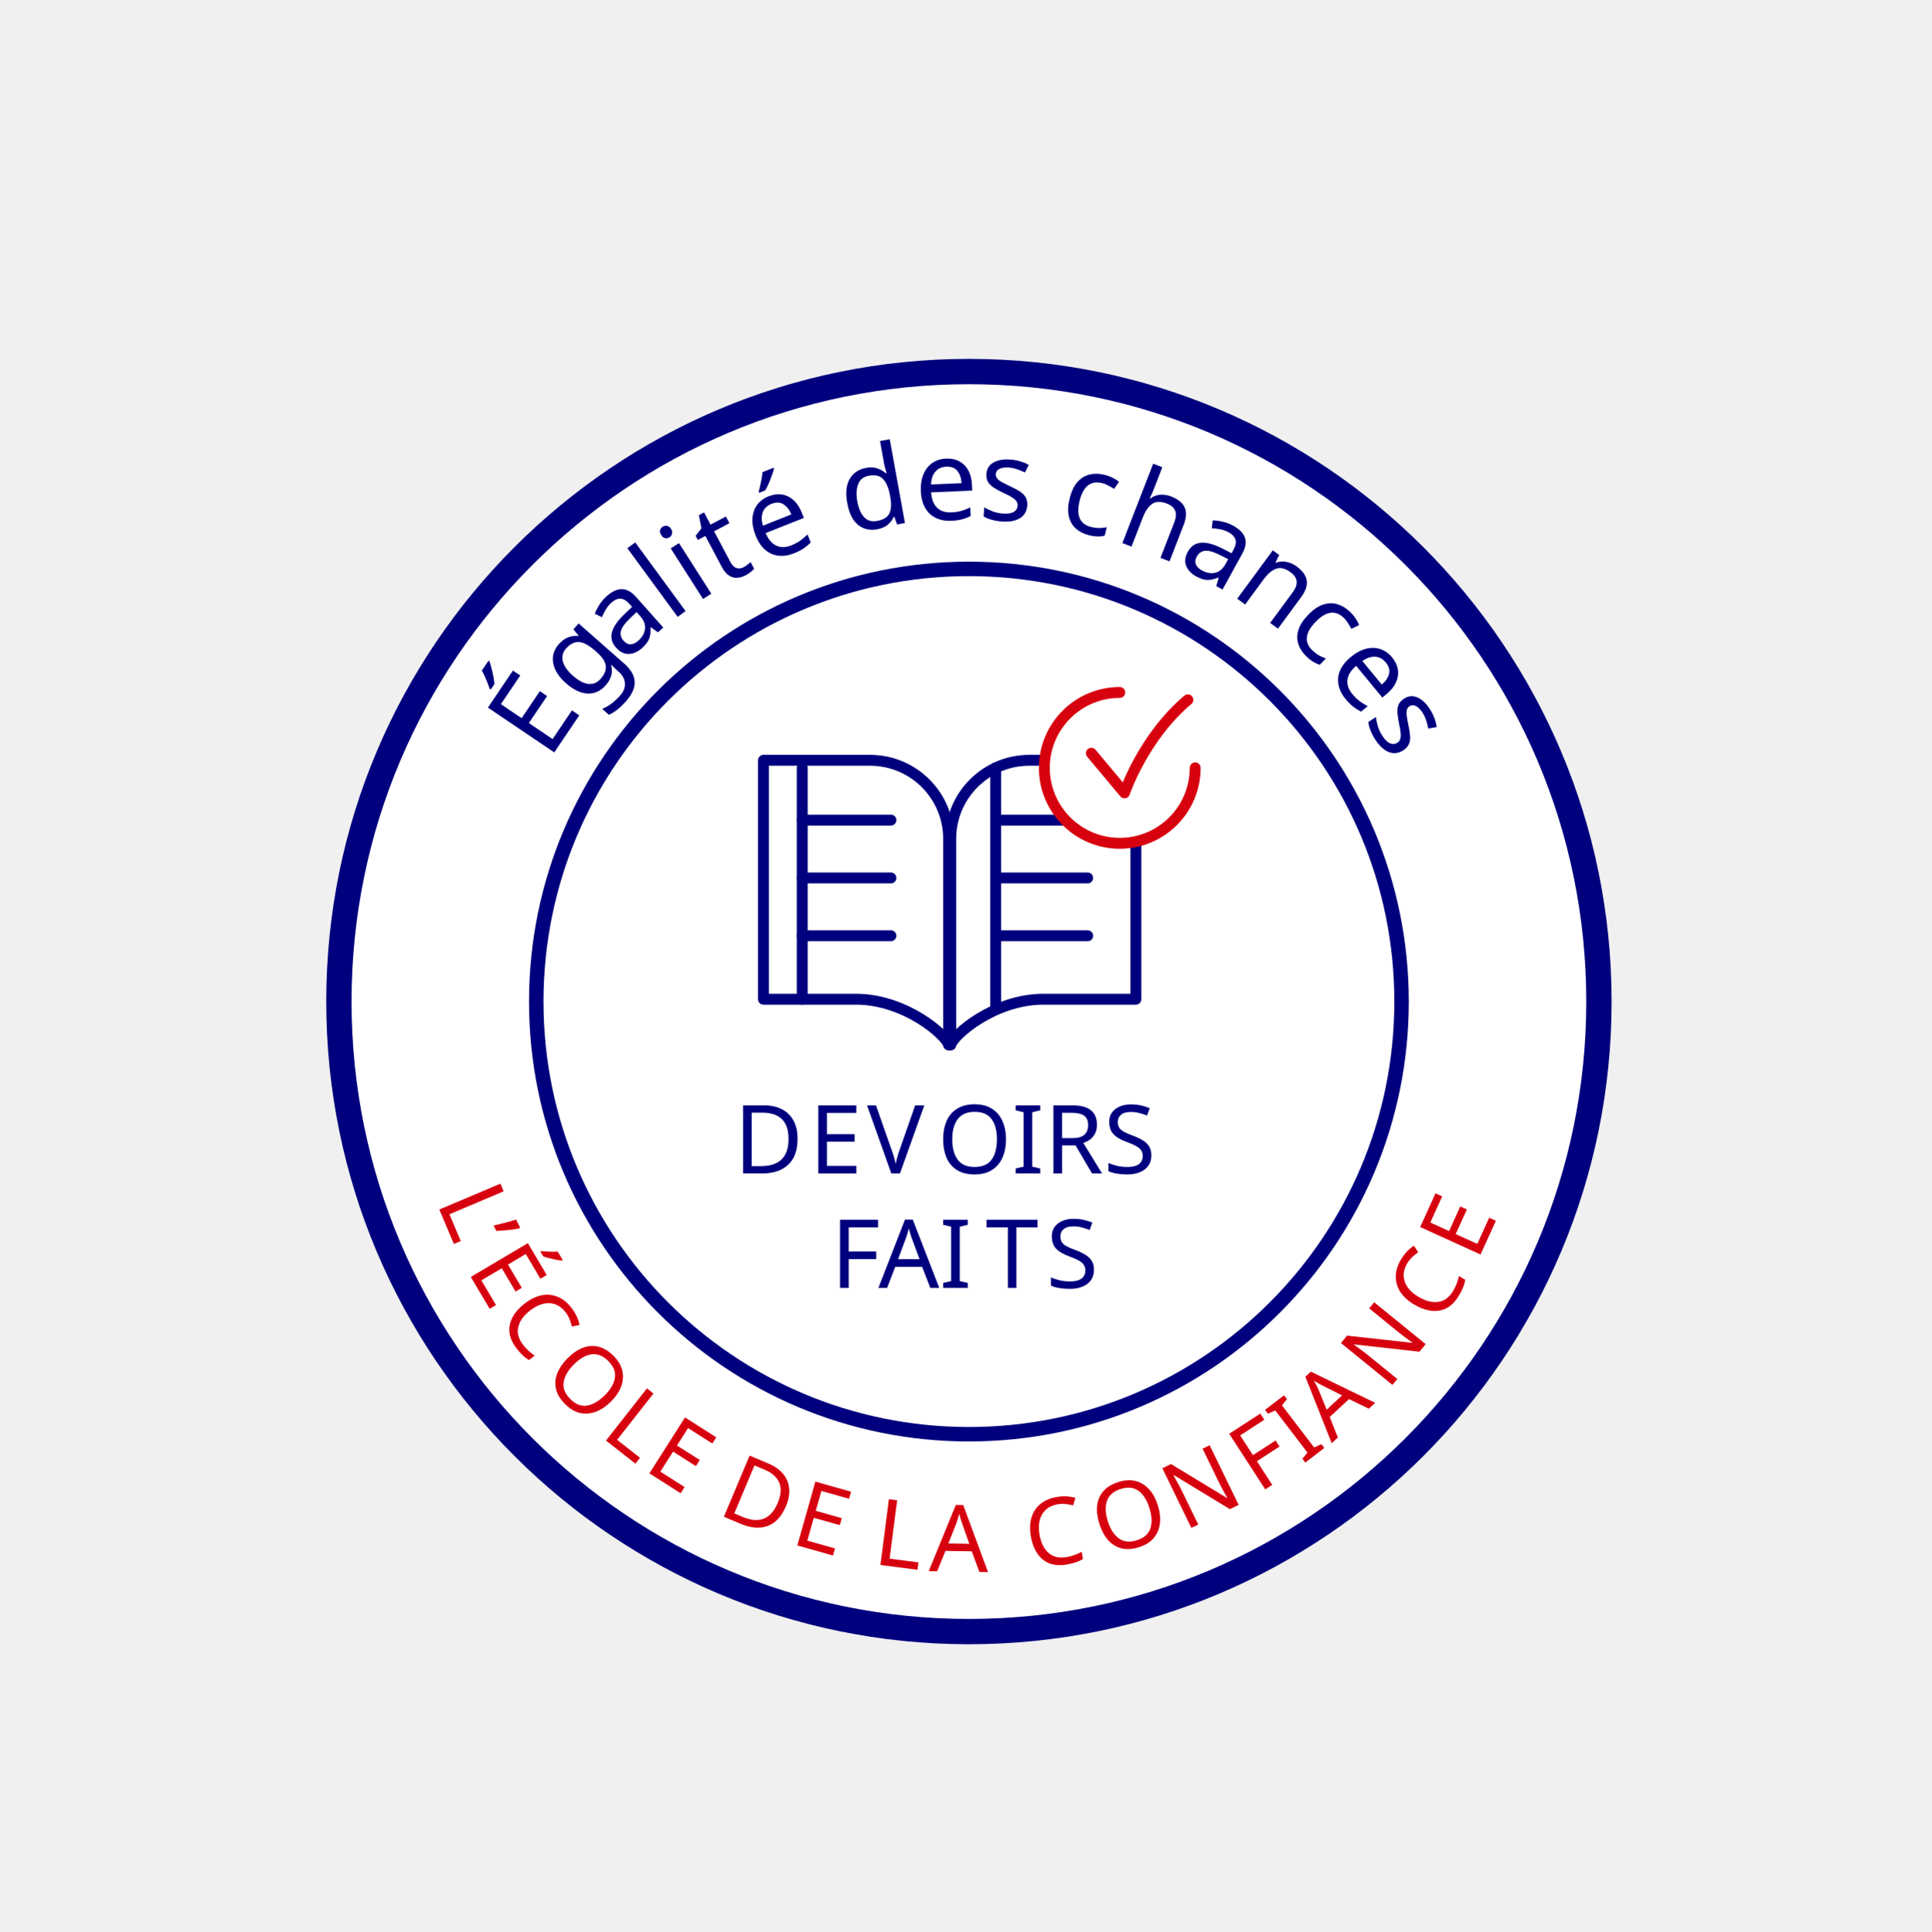
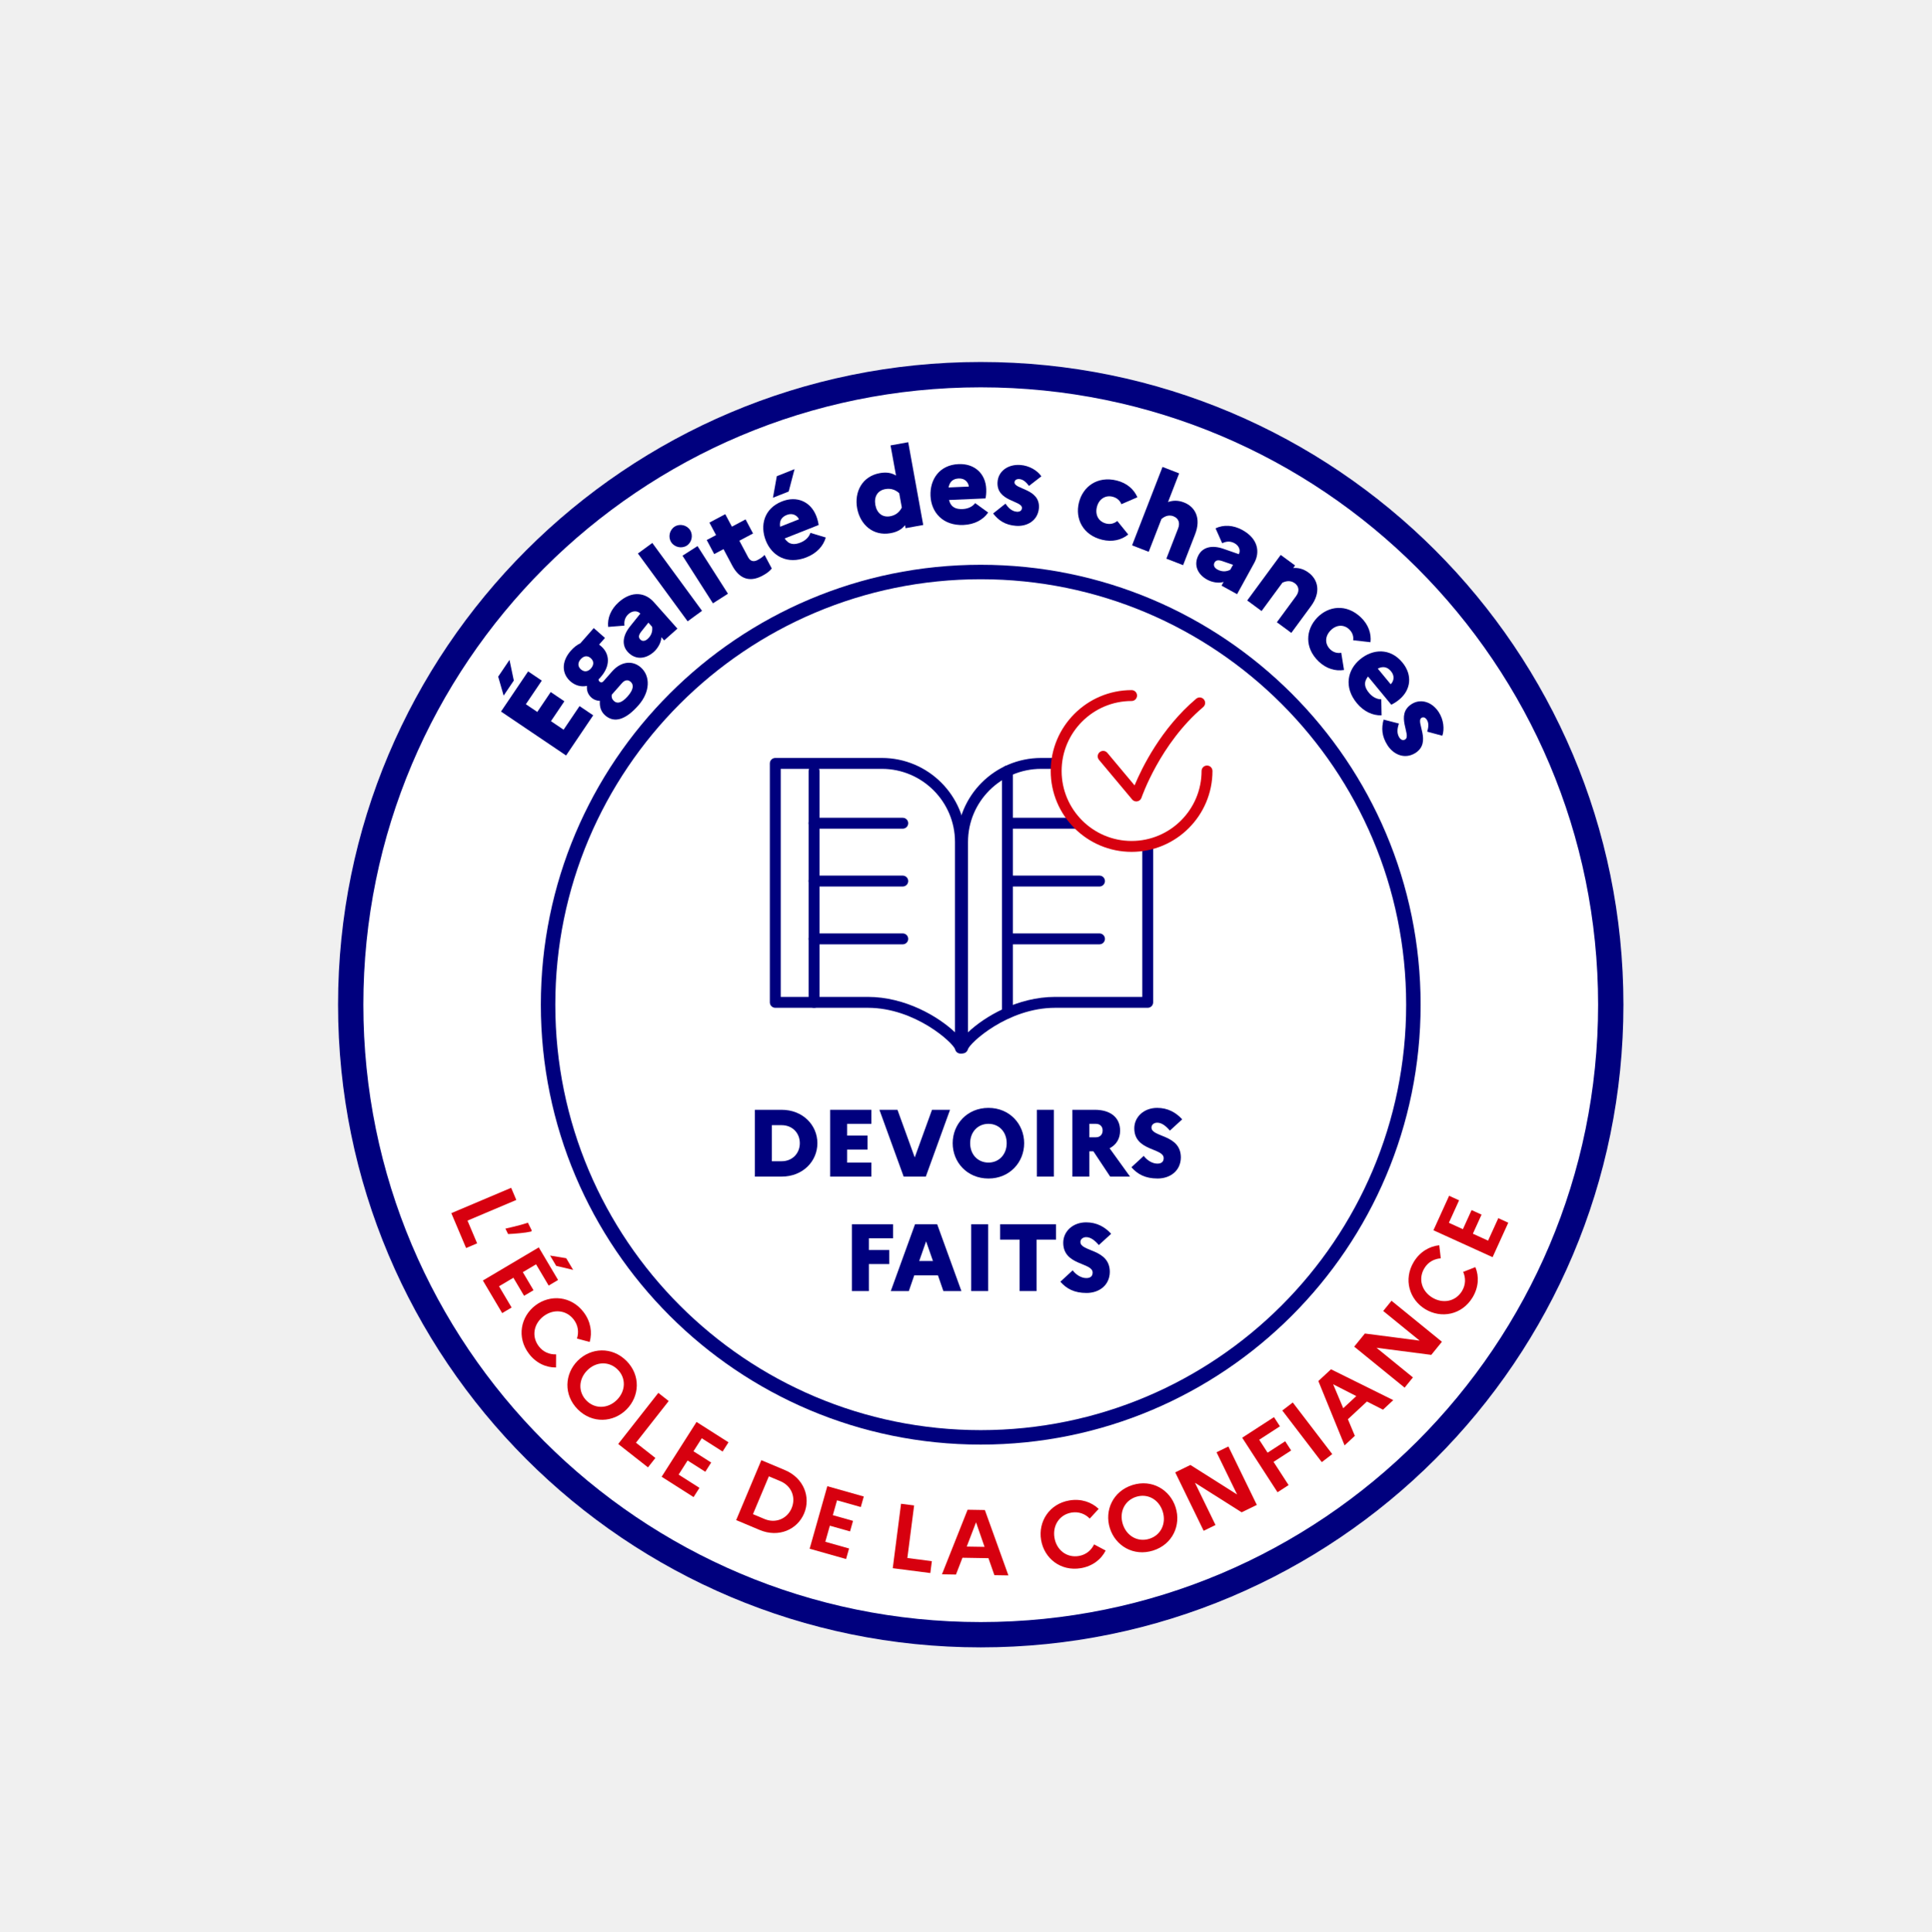
- <svg xmlns="http://www.w3.org/2000/svg" xmlns:xlink="http://www.w3.org/1999/xlink" version="1.1" id="Calque_1" x="0px" y="0px" width="283.465px" height="283.465px" viewBox="0 0 283.465 283.465" enable-background="new 0 0 283.465 283.465" xml:space="preserve">
-   <g>
-     <defs>
-       <rect id="SVGID_1_" width="283.465" height="283.465" />
-     </defs>
-     <clipPath id="SVGID_2_">
-       <use xlink:href="#SVGID_1_" overflow="visible" />
-     </clipPath>
-     <path clip-path="url(#SVGID_2_)" fill="#FFFFFF" d="M236.554,147.009c0,52.102-42.235,94.337-94.337,94.337   c-52.1,0-94.337-42.235-94.337-94.337s42.237-94.337,94.337-94.337C194.318,52.672,236.554,94.907,236.554,147.009" />
-     <path clip-path="url(#SVGID_2_)" fill="#00007E" d="M47.882,147.013c0-52.107,42.232-94.338,94.335-94.34   c52.101,0.002,94.335,42.233,94.337,94.34c-0.002,52.104-42.236,94.333-94.337,94.333   C90.114,241.346,47.882,199.116,47.882,147.013 M78.137,82.931c-16.398,16.406-26.54,39.046-26.54,64.082   c0,25.028,10.142,47.672,26.54,64.077c16.405,16.403,39.047,26.54,64.08,26.54c25.03,0,47.677-10.137,64.079-26.54   c16.4-16.405,26.54-39.049,26.54-64.077c0-25.036-10.14-47.676-26.54-64.082c-16.402-16.4-39.049-26.538-64.079-26.538   C117.184,56.393,94.542,66.531,78.137,82.931" />
-     <path clip-path="url(#SVGID_2_)" fill="#00007E" d="M77.648,147.014c0-35.662,28.911-64.573,64.568-64.573   c35.66,0,64.567,28.911,64.567,64.573c0,35.657-28.907,64.564-64.567,64.566C106.56,211.578,77.648,182.671,77.648,147.014    M98.06,102.854c-11.301,11.303-18.288,26.91-18.288,44.16c0,17.245,6.987,32.849,18.288,44.153   c11.305,11.305,26.91,18.288,44.157,18.29c34.485-0.002,62.445-27.956,62.445-62.443c0-17.25-6.987-32.857-18.288-44.16   c-11.308-11.302-26.91-18.29-44.157-18.291C124.97,84.563,109.365,91.551,98.06,102.854" />
-   </g>
-   <text transform="matrix(0.3899 0.9209 -0.9209 0.3899 63.9629 176.3154)" fill="#D7000F" font-family="'Marianne-Bold'" font-size="13.634">L</text>
-   <text transform="matrix(0.444 0.896 -0.896 0.444 66.6533 182.5762)" fill="#D7000F" font-family="'Marianne-Bold'" font-size="13.634">’</text>
-   <text transform="matrix(0.5099 0.8602 -0.8602 0.5099 68.4248 186.292)" fill="#D7000F" font-family="'Marianne-Bold'" font-size="13.634">É</text>
-   <text transform="matrix(0.604 0.797 -0.797 0.604 72.6958 193.5635)" fill="#D7000F" font-family="'Marianne-Bold'" font-size="13.634">C</text>
-   <text transform="matrix(0.7068 0.7074 -0.7074 0.7068 79.2739 202.2236)" fill="#D7000F" font-family="'Marianne-Bold'" font-size="13.634">O</text>
-   <text transform="matrix(0.7865 0.6176 -0.6176 0.7865 87.8989 210.626)" fill="#D7000F" font-family="'Marianne-Bold'" font-size="13.634">L</text>
-   <text transform="matrix(0.8435 0.5372 -0.5372 0.8435 94.1948 215.5488)" fill="#D7000F" font-family="'Marianne-Bold'" font-size="13.634">E</text>
-   <text transform="matrix(0.8814 0.4724 -0.4724 0.8814 101.334 219.9814)" fill="#D7000F" font-family="'Marianne-Bold'" font-size="13.634"> </text>
-   <text transform="matrix(0.9219 0.3874 -0.3874 0.9219 105.0259 222.1172)" fill="#D7000F" font-family="'Marianne-Bold'" font-size="13.634">D</text>
-   <text transform="matrix(0.9623 0.2721 -0.2721 0.9623 115.7529 226.4814)" fill="#D7000F" font-family="'Marianne-Bold'" font-size="13.634">E</text>
-   <text transform="matrix(0.9801 0.1986 -0.1986 0.9801 123.8721 228.6738)" fill="#D7000F" font-family="'Marianne-Bold'" font-size="13.634"> </text>
-   <text transform="matrix(0.9918 0.1277 -0.1277 0.9918 127.9111 229.5439)" fill="#D7000F" font-family="'Marianne-Bold'" font-size="13.634">L</text>
-   <text transform="matrix(0.9999 0.0162 -0.0162 0.9999 136.3208 230.6172)" fill="#D7000F" font-family="'Marianne-Bold'" font-size="13.634">A</text>
-   <text transform="matrix(0.997 -0.0774 0.0774 0.997 147.0732 230.5938)" fill="#D7000F" font-family="'Marianne-Bold'" font-size="13.634"> </text>
-   <text transform="matrix(0.9862 -0.1654 0.1654 0.9862 151.2891 230.3848)" fill="#D7000F" font-family="'Marianne-Bold'" font-size="13.634">C</text>
-   <text transform="matrix(0.954 -0.3 0.3 0.954 162.041 228.5684)" fill="#D7000F" font-family="'Marianne-Bold'" font-size="13.634">O</text>
-   <text transform="matrix(0.8992 -0.4375 0.4375 0.8992 173.6768 224.8457)" fill="#D7000F" font-family="'Marianne-Bold'" font-size="13.634">N</text>
-   <text transform="matrix(0.8392 -0.5438 0.5438 0.8392 184.6035 219.3389)" fill="#D7000F" font-family="'Marianne-Bold'" font-size="13.634">F</text>
-   <text transform="matrix(0.7943 -0.6075 0.6075 0.7943 191.1611 215.0059)" fill="#D7000F" font-family="'Marianne-Bold'" font-size="13.634">I</text>
-   <text transform="matrix(0.7324 -0.6808 0.6808 0.7324 195.4717 211.8359)" fill="#D7000F" font-family="'Marianne-Bold'" font-size="13.634">A</text>
-   <text transform="matrix(0.631 -0.7758 0.7758 0.631 203.5479 204.3105)" fill="#D7000F" font-family="'Marianne-Bold'" font-size="13.634">N</text>
-   <text transform="matrix(0.5177 -0.8556 0.8556 0.5177 211.249 194.6748)" fill="#D7000F" font-family="'Marianne-Bold'" font-size="13.634">C</text>
-   <text transform="matrix(0.4141 -0.9103 0.9103 0.4141 216.7666 185.3477)" fill="#D7000F" font-family="'Marianne-Bold'" font-size="13.634">E</text>
-   <text transform="matrix(0.5595 -0.8288 0.8288 0.5595 80.46 111.7559)" fill="#00007E" font-family="'Marianne-ExtraBold'" font-size="16.46">É</text>
-   <text transform="matrix(0.6609 -0.7505 0.7505 0.6609 85.7783 103.874)" fill="#00007E" font-family="'Marianne-ExtraBold'" font-size="16.46">g</text>
-   <text transform="matrix(0.747 -0.6648 0.6648 0.747 91.4629 97.3608)" fill="#00007E" font-family="'Marianne-ExtraBold'" font-size="16.46">a</text>
-   <text transform="matrix(0.8066 -0.5911 0.5911 0.8066 98.332 91.376)" fill="#00007E" font-family="'Marianne-ExtraBold'" font-size="16.46">l</text>
-   <text transform="matrix(0.8427 -0.5385 0.5385 0.8427 102.0068 88.6753)" fill="#00007E" font-family="'Marianne-ExtraBold'" font-size="16.46">i</text>
-   <text transform="matrix(0.8832 -0.469 0.469 0.8832 105.8037 86.1807)" fill="#00007E" font-family="'Marianne-ExtraBold'" font-size="16.46">t</text>
-   <text transform="matrix(0.9296 -0.3686 0.3686 0.9296 111.6641 82.9648)" fill="#00007E" font-family="'Marianne-ExtraBold'" font-size="16.46">é</text>
-   <text transform="matrix(0.9602 -0.2792 0.2792 0.9602 120.2734 79.6655)" fill="#00007E" font-family="'Marianne-ExtraBold'" font-size="16.46"> </text>
-   <text transform="matrix(0.9839 -0.1785 0.1785 0.9839 124.25 78.3271)" fill="#00007E" font-family="'Marianne-ExtraBold'" font-size="16.46">d</text>
-   <text transform="matrix(0.9991 -0.0435 0.0435 0.9991 134.4502 76.4951)" fill="#00007E" font-family="'Marianne-ExtraBold'" font-size="16.46">e</text>
-   <text transform="matrix(0.9976 0.0688 -0.0688 0.9976 143.4912 76.125)" fill="#00007E" font-family="'Marianne-ExtraBold'" font-size="16.46">s</text>
-   <text transform="matrix(0.9887 0.1499 -0.1499 0.9887 150.9268 76.6953)" fill="#00007E" font-family="'Marianne-ExtraBold'" font-size="16.46"> </text>
-   <text transform="matrix(0.9711 0.2386 -0.2386 0.9711 155.0781 77.21)" fill="#00007E" font-family="'Marianne-ExtraBold'" font-size="16.46">c</text>
-   <text transform="matrix(0.9322 0.3618 -0.3618 0.9322 163.4346 79.2012)" fill="#00007E" font-family="'Marianne-ExtraBold'" font-size="16.46">h</text>
-   <text transform="matrix(0.8763 0.4817 -0.4817 0.8763 172.5303 82.7344)" fill="#00007E" font-family="'Marianne-ExtraBold'" font-size="16.46">a</text>
-   <text transform="matrix(0.8057 0.5923 -0.5923 0.8057 180.4707 87.0449)" fill="#00007E" font-family="'Marianne-ExtraBold'" font-size="16.46">n</text>
-   <text transform="matrix(0.7238 0.69 -0.69 0.7238 188.3047 92.8223)" fill="#00007E" font-family="'Marianne-ExtraBold'" font-size="16.46">c</text>
-   <text transform="matrix(0.6365 0.7713 -0.7713 0.6365 194.3438 98.502)" fill="#00007E" font-family="'Marianne-ExtraBold'" font-size="16.46">e</text>
-   <text transform="matrix(0.5454 0.8382 -0.8382 0.5454 200.0566 105.4609)" fill="#00007E" font-family="'Marianne-ExtraBold'" font-size="16.46">s</text>
-   <text transform="matrix(1 0 0 1 107.7061 172.2441)">
-     <tspan x="0" y="0" fill="#00007E" font-family="'Marianne-ExtraBold'" font-size="14">D</tspan>
-     <tspan x="11.046" y="0" fill="#00007E" font-family="'Marianne-ExtraBold'" font-size="14">E</tspan>
-     <tspan x="19.558" y="0" fill="#00007E" font-family="'Marianne-ExtraBold'" font-size="14">V</tspan>
-     <tspan x="29.875" y="0" fill="#00007E" font-family="'Marianne-ExtraBold'" font-size="14">OIRS </tspan>
-   </text>
-   <text transform="matrix(1 0 0 1 121.9443 189.0439)">
-     <tspan x="0" y="0" fill="#00007E" font-family="'Marianne-ExtraBold'" font-size="14">F</tspan>
-     <tspan x="6.986" y="0" fill="#00007E" font-family="'Marianne-ExtraBold'" font-size="14">AI</tspan>
-     <tspan x="22.722" y="0" fill="#00007E" font-family="'Marianne-ExtraBold'" font-size="14">T</tspan>
-     <tspan x="31.598" y="0" fill="#00007E" font-family="'Marianne-ExtraBold'" font-size="14">S</tspan>
-   </text>
-   <g>
-     <defs>
-       <rect id="SVGID_3_" width="283.465" height="283.465" />
-     </defs>
-     <clipPath id="SVGID_4_">
-       <use xlink:href="#SVGID_3_" overflow="visible" />
-     </clipPath>
-     <path clip-path="url(#SVGID_4_)" fill="none" stroke="#00007E" stroke-width="1.6" stroke-linecap="round" stroke-linejoin="round" stroke-miterlimit="10" d="   M139.238,153.386L139.238,153.386c-0.316-1.415-6.347-6.719-13.588-6.719h-13.589v-35.071h15.645   c6.369,0,11.532,5.163,11.532,11.532V153.386z" />
-     <path clip-path="url(#SVGID_4_)" fill="none" stroke="#00007E" stroke-width="1.6" stroke-linecap="round" stroke-linejoin="round" stroke-miterlimit="10" d="   M139.55,153.386L139.55,153.386c0.316-1.415,6.346-6.719,13.588-6.719h13.588v-35.071h-15.644c-6.37,0-11.533,5.163-11.533,11.532   V153.386z" />
-     <line clip-path="url(#SVGID_4_)" fill="none" stroke="#00007E" stroke-width="1.6" stroke-linecap="round" stroke-linejoin="round" stroke-miterlimit="10" x1="117.752" y1="112.707" x2="117.752" y2="146.667" />
-     <line clip-path="url(#SVGID_4_)" fill="none" stroke="#00007E" stroke-width="1.6" stroke-linecap="round" stroke-linejoin="round" stroke-miterlimit="10" x1="146.141" y1="112.707" x2="146.141" y2="147.732" />
-     <line clip-path="url(#SVGID_4_)" fill="none" stroke="#00007E" stroke-width="1.6" stroke-linecap="round" stroke-linejoin="round" stroke-miterlimit="10" x1="117.752" y1="120.376" x2="130.771" y2="120.376" />
-     <line clip-path="url(#SVGID_4_)" fill="none" stroke="#00007E" stroke-width="1.6" stroke-linecap="round" stroke-linejoin="round" stroke-miterlimit="10" x1="117.752" y1="128.864" x2="130.771" y2="128.864" />
-     <line clip-path="url(#SVGID_4_)" fill="none" stroke="#00007E" stroke-width="1.6" stroke-linecap="round" stroke-linejoin="round" stroke-miterlimit="10" x1="117.752" y1="137.351" x2="130.771" y2="137.351" />
-     <line clip-path="url(#SVGID_4_)" fill="none" stroke="#00007E" stroke-width="1.6" stroke-linecap="round" stroke-linejoin="round" stroke-miterlimit="10" x1="146.629" y1="120.376" x2="159.647" y2="120.376" />
-     <line clip-path="url(#SVGID_4_)" fill="none" stroke="#00007E" stroke-width="1.6" stroke-linecap="round" stroke-linejoin="round" stroke-miterlimit="10" x1="146.629" y1="128.864" x2="159.647" y2="128.864" />
-     <line clip-path="url(#SVGID_4_)" fill="none" stroke="#00007E" stroke-width="1.6" stroke-linecap="round" stroke-linejoin="round" stroke-miterlimit="10" x1="146.629" y1="137.351" x2="159.647" y2="137.351" />
-     <path clip-path="url(#SVGID_4_)" fill="#FFFFFF" d="M175.432,112.707c0,6.114-4.957,11.071-11.071,11.071   c-6.115,0-11.071-4.957-11.071-11.071c0-6.114,4.956-11.071,11.071-11.071" />
-     <path clip-path="url(#SVGID_4_)" fill="none" stroke="#D7000F" stroke-width="1.6" stroke-linecap="round" stroke-linejoin="round" stroke-miterlimit="10" d="   M175.432,112.707c0,6.114-4.957,11.071-11.071,11.071c-6.115,0-11.071-4.957-11.071-11.071c0-6.114,4.956-11.071,11.071-11.071" />
-     <path clip-path="url(#SVGID_4_)" fill="none" stroke="#D7000F" stroke-width="1.6" stroke-linecap="round" stroke-linejoin="round" stroke-miterlimit="10" d="   M160.187,110.558l4.87,5.819c0,0,2.72-8.096,9.298-13.662" />
+ <svg xmlns="http://www.w3.org/2000/svg" version="1.1" x="0px" y="0px" width="283.465px" height="283.465px" viewBox="0 0 283.465 283.465" enable-background="new 0 0 283.465 283.465" xml:space="preserve">
+   <g id="Calque_2">
+ </g>
+   <g id="Calque_1">
+     <path fill="#FFFFFF" d="M238.289,147.467c0,52.102-42.235,94.337-94.337,94.337c-52.1,0-94.337-42.235-94.337-94.337   S91.853,53.13,143.952,53.13C196.054,53.13,238.289,95.365,238.289,147.467" />
+     <path fill="#00007E" d="M49.617,147.471c0-52.107,42.231-94.338,94.335-94.34c52.101,0.002,94.335,42.233,94.337,94.34   c-0.002,52.104-42.236,94.333-94.337,94.333C91.849,241.804,49.617,199.574,49.617,147.471 M79.872,83.389   c-16.398,16.406-26.54,39.046-26.54,64.082c0,25.028,10.142,47.672,26.54,64.077c16.404,16.403,39.047,26.54,64.08,26.54   c25.03,0,47.677-10.137,64.079-26.54c16.4-16.405,26.54-39.049,26.54-64.077c0-25.036-10.14-47.676-26.54-64.082   c-16.402-16.4-39.049-26.538-64.079-26.538C118.919,56.851,96.276,66.989,79.872,83.389" />
+     <path fill="#00007E" d="M79.384,147.472c0-35.662,28.911-64.573,64.568-64.573c35.66,0,64.567,28.911,64.567,64.573   c0,35.657-28.907,64.564-64.567,64.566C108.295,212.036,79.384,183.129,79.384,147.472 M99.795,103.312   c-11.301,11.303-18.288,26.91-18.288,44.16c0,17.245,6.987,32.849,18.288,44.153c11.306,11.305,26.91,18.288,44.157,18.29   c34.485-0.002,62.445-27.956,62.445-62.443c0-17.25-6.987-32.857-18.288-44.16c-11.308-11.302-26.91-18.29-44.157-18.291   C126.705,85.021,111.101,92.009,99.795,103.312" />
+     <g>
+       <path fill="#D7000F" d="M75.028,174.347l0.755,1.782l-7.164,3.033l1.413,3.338l-1.619,0.686l-2.168-5.12L75.028,174.347z" />
+     </g>
+     <text transform="matrix(0.444 0.896 -0.896 0.444 68.3887 183.0342)" fill="#D7000F" font-family="'Marianne-Bold'" font-size="13.634">’</text>
+     <g>
+       <path fill="#D7000F" d="M79.081,183.093l2.834,4.783l-1.383,0.819l-1.848-3.118l-1.945,1.152l1.57,2.65l-1.384,0.82l-1.57-2.65    l-2.11,1.252l1.848,3.117l-1.383,0.82l-2.834-4.783L79.081,183.093z M80.743,184.294l2.367,0.387l1.014,1.711l-2.484-0.586    L80.743,184.294z" />
+     </g>
+     <g>
+       <path fill="#D7000F" d="M81.623,198.794l-0.013,1.924c-1.472,0.021-2.936-0.647-3.98-2.026c-1.818-2.4-1.215-5.439,0.957-7.086    c2.172-1.645,5.26-1.404,7.079,0.995c1.046,1.38,1.282,2.978,0.886,4.372l-1.866-0.5c0.289-0.903,0.194-1.908-0.464-2.777    c-1.086-1.434-2.979-1.606-4.434-0.504c-1.455,1.104-1.8,2.971-0.713,4.404C79.733,198.465,80.675,198.828,81.623,198.794z" />
+     </g>
+     <g>
+       <path fill="#D7000F" d="M91.954,206.886c-1.928,1.926-5.021,2.107-7.141-0.012c-2.128-2.131-1.943-5.224-0.016-7.15    c1.928-1.926,5.021-2.107,7.148,0.022C94.065,201.866,93.882,204.959,91.954,206.886z M90.548,205.478    c1.291-1.29,1.379-3.188,0.117-4.45c-1.271-1.272-3.17-1.187-4.461,0.104c-1.292,1.29-1.379,3.188-0.107,4.461    C87.358,206.854,89.256,206.769,90.548,205.478z" />
+     </g>
+     <g>
+       <path fill="#D7000F" d="M96.629,204.448l1.522,1.195l-4.806,6.119l2.851,2.238l-1.086,1.382l-4.372-3.434L96.629,204.448z" />
+     </g>
+     <g>
+       <path fill="#D7000F" d="M102.237,208.715l4.689,2.986l-0.863,1.356l-3.058-1.947l-1.216,1.908l2.598,1.654l-0.863,1.355    l-2.598-1.654l-1.318,2.07l3.058,1.946l-0.863,1.355l-4.689-2.986L102.237,208.715z" />
+     </g>
+     <text transform="matrix(0.8814 0.4724 -0.4724 0.8814 103.0693 220.4395)" fill="#D7000F" font-family="'Marianne-Bold'" font-size="13.634"> </text>
+     <g>
+       <path fill="#D7000F" d="M111.75,214.326l3.455,1.452c2.788,1.172,3.823,3.985,2.825,6.359c-0.998,2.375-3.732,3.605-6.521,2.434    l-3.454-1.452L111.75,214.326z M112.853,216.696l-2.333,5.552l1.696,0.713c1.633,0.687,3.325-0.035,3.98-1.594    c0.66-1.57-0.015-3.271-1.647-3.958L112.853,216.696z" />
+     </g>
+     <g>
+       <path fill="#D7000F" d="M121.434,218.144l5.351,1.513l-0.438,1.547l-3.488-0.986l-0.615,2.178l2.963,0.838l-0.438,1.547    l-2.963-0.838l-0.668,2.36l3.488,0.986l-0.438,1.547l-5.35-1.513L121.434,218.144z" />
+     </g>
+     <text transform="matrix(0.9801 0.1986 -0.1986 0.9801 125.6074 229.1318)" fill="#D7000F" font-family="'Marianne-Bold'" font-size="13.634"> </text>
+     <g>
+       <path fill="#D7000F" d="M132.256,220.722l1.919,0.247l-0.993,7.717l3.595,0.463l-0.224,1.743l-5.515-0.71L132.256,220.722z" />
+     </g>
+     <g>
+       <path fill="#D7000F" d="M142.024,221.6l2.535,0.041l3.455,9.596l-2.057-0.033l-0.873-2.494l-3.815-0.063l-0.952,2.465    l-2.058-0.033L142.024,221.6z M144.513,227.051l-1.25-3.604l-1.367,3.562L144.513,227.051z" />
+     </g>
+     <text transform="matrix(0.997 -0.0774 0.0774 0.997 148.8096 231.0508)" fill="#D7000F" font-family="'Marianne-Bold'" font-size="13.634"> </text>
+     <g>
+       <path fill="#D7000F" d="M160.59,226.687l1.699,0.902c-0.664,1.314-1.936,2.301-3.643,2.588c-2.97,0.498-5.383-1.447-5.833-4.135    c-0.451-2.688,1.195-5.313,4.165-5.811c1.707-0.285,3.233,0.246,4.285,1.243l-1.31,1.422c-0.666-0.675-1.601-1.058-2.676-0.877    c-1.773,0.298-2.805,1.894-2.503,3.693c0.302,1.801,1.798,2.974,3.571,2.676C159.422,228.208,160.181,227.542,160.59,226.687z" />
+     </g>
+     <g>
+       <path fill="#D7000F" d="M172.563,221.265c0.818,2.601-0.45,5.428-3.31,6.326c-2.873,0.903-5.53-0.688-6.349-3.289    c-0.816-2.599,0.451-5.426,3.324-6.33C169.088,217.073,171.746,218.666,172.563,221.265z M170.665,221.862    c-0.548-1.742-2.19-2.696-3.893-2.161c-1.716,0.54-2.518,2.263-1.97,4.004c0.548,1.742,2.19,2.696,3.906,2.157    C170.411,225.327,171.213,223.604,170.665,221.862z" />
+     </g>
+     <g>
+       <path fill="#D7000F" d="M172.5,216.113l2.23-1.085l6.852,4.334l-3.017-6.2l1.739-0.847l4.173,8.577l-2.229,1.085l-6.851-4.334    l3.016,6.199l-1.74,0.848L172.5,216.113z" />
+     </g>
+     <g>
+       <path fill="#D7000F" d="M182.33,211.029l4.665-3.023l0.874,1.349l-3.041,1.972l1.229,1.897l2.584-1.674l0.875,1.35l-2.584,1.674    l2.208,3.408l-1.624,1.053L182.33,211.029z" />
+     </g>
+     <g>
+       <path fill="#D7000F" d="M188.217,207.035l1.537-1.177l5.795,7.576l-1.537,1.177L188.217,207.035z" />
+     </g>
+     <g>
+       <path fill="#D7000F" d="M193.509,202.71l1.855-1.726l9.14,4.527l-1.507,1.401l-2.357-1.195l-2.795,2.598l1.02,2.438l-1.507,1.401    L193.509,202.71z M199.077,204.919l-3.396-1.734l1.48,3.515L199.077,204.919z" />
+     </g>
+     <g>
+       <path fill="#D7000F" d="M198.771,197.66l1.565-1.925l8.039,1.043l-5.348-4.351l1.221-1.501l7.398,6.019l-1.564,1.924l-8.039-1.042    l5.348,4.35l-1.221,1.502L198.771,197.66z" />
+     </g>
+     <g>
+       <path fill="#D7000F" d="M214.765,186.687l1.793-0.698c0.563,1.359,0.481,2.967-0.414,4.447c-1.56,2.577-4.606,3.138-6.938,1.728    c-2.332-1.411-3.248-4.371-1.689-6.947c0.896-1.48,2.293-2.291,3.736-2.438l0.225,1.92c-0.947,0.064-1.846,0.523-2.41,1.456    c-0.932,1.539-0.395,3.362,1.168,4.307c1.563,0.945,3.426,0.575,4.357-0.964C215.157,188.564,215.147,187.556,214.765,186.687z" />
+     </g>
+     <g>
+       <path fill="#D7000F" d="M210.4,180.579l2.302-5.061l1.464,0.666l-1.501,3.299l2.06,0.937l1.275-2.803l1.463,0.665l-1.275,2.803    l2.233,1.017l1.5-3.299l1.464,0.665l-2.302,5.061L210.4,180.579z" />
+     </g>
+     <g>
+       <path fill="#00007E" d="M73.924,102.102l-0.801-2.785l1.658-2.457l0.635,3.031L73.924,102.102z M73.537,104.442l3.979-5.895    l2.007,1.354l-2.34,3.466l1.679,1.133l1.971-2.92l2.006,1.354l-1.971,2.92l1.855,1.253l2.34-3.466l2.006,1.354l-3.979,5.895    L73.537,104.442z" />
+     </g>
+     <g>
+       <path fill="#00007E" d="M88.052,102.875c-0.469-0.017-0.898-0.176-1.207-0.448c-0.506-0.446-0.75-0.968-0.695-1.752    c-0.886,0.184-1.742-0.064-2.434-0.674c-1.235-1.088-1.371-2.853,0.065-4.484c0.446-0.507,0.925-0.875,1.401-1.092l1.969-2.236    l1.643,1.447l-0.859,0.976c0.11,0.075,0.209,0.162,0.309,0.25c1.248,1.099,1.395,2.851-0.075,4.519    c-0.108,0.124-0.206,0.235-0.317,0.335c0.01,0.139,0.063,0.252,0.149,0.329c0.222,0.196,0.416,0.125,0.591-0.073l1.251-1.421    c1.327-1.507,3.022-1.638,4.208-0.593c1.434,1.263,1.406,3.585-0.346,5.575c-1.85,2.101-3.529,2.662-4.889,1.465    C88.21,104.463,87.978,103.731,88.052,102.875z M86.708,96.603c-0.506-0.446-1.058-0.318-1.482,0.164    c-0.424,0.482-0.459,1.044,0.035,1.479c0.507,0.446,1.061,0.341,1.484-0.141C87.17,97.623,87.215,97.048,86.708,96.603z     M92.138,102.196c0.882-1.001,0.895-1.713,0.425-2.127c-0.37-0.326-0.835-0.297-1.271,0.197l-1.502,1.705    c-0.059,0.366,0.043,0.674,0.34,0.936C90.612,103.331,91.268,103.184,92.138,102.196z" />
+     </g>
+     <g>
+       <path fill="#00007E" d="M92.11,95.656c-0.842-0.947-0.762-2.319,0.393-3.744l1.484-1.85c-0.428-0.456-1.151-0.452-1.729,0.063    c-0.518,0.46-0.68,1.045-0.602,1.703l-2.39,0.188c-0.136-1.291,0.396-2.602,1.552-3.63c1.968-1.751,3.929-1.38,5.133-0.027    l3.48,3.911l-1.942,1.729l-0.415-0.467c-0.006,0.688-0.466,1.583-1.117,2.163C94.703,96.81,93.184,96.861,92.11,95.656z     M95.042,93.797c0.627-0.558,0.758-1.203,0.676-1.791l-0.548-0.615l-1.031,1.292c-0.429,0.535-0.437,0.873-0.185,1.156    C94.239,94.159,94.66,94.136,95.042,93.797z" />
+     </g>
+     <g>
+       <path fill="#00007E" d="M93.633,81.241l2.111-1.547l7.299,9.96l-2.111,1.547L93.633,81.241z" />
+     </g>
+     <g>
+       <path fill="#00007E" d="M98.515,79.578c-0.479-0.75-0.248-1.795,0.516-2.283c0.734-0.47,1.781-0.239,2.26,0.51    c0.479,0.749,0.257,1.809-0.479,2.278C100.048,80.571,98.993,80.326,98.515,79.578z M100.176,81.564l2.206-1.409l4.468,6.992    l-2.206,1.409L100.176,81.564z" />
+     </g>
+     <g>
+       <path fill="#00007E" d="M106.198,80.603l-1.367,0.726l-1.097-2.065l1.367-0.726l-0.974-1.832l2.327-1.235l0.973,1.832l2.007-1.066    l1.097,2.065l-2.007,1.065l1.281,2.414c0.31,0.582,0.784,0.74,1.396,0.416c0.538-0.286,0.849-0.544,1.021-0.747l1.058,1.992    c-0.3,0.383-0.705,0.709-1.389,1.072c-1.991,1.058-3.454,0.306-4.411-1.498L106.198,80.603z" />
+     </g>
+     <g>
+       <path fill="#00007E" d="M118.39,81.798c-2.832,1.123-5.091-0.195-5.982-2.445c-0.886-2.234-0.258-4.715,2.358-5.753    c2.188-0.868,4.204,0.016,5.036,2.112c0.206,0.521,0.323,1.041,0.356,1.347l-4.989,1.979c0.642,0.949,1.425,0.958,2.343,0.594    c0.734-0.292,1.263-0.837,1.438-1.42l2.255,0.682C120.852,80.149,119.874,81.209,118.39,81.798z M113.453,73.058l0.568-3.165    l2.603-1.032l-0.86,3.281L113.453,73.058z M114.504,77.317l2.771-1.098c-0.237-0.509-0.89-0.994-1.793-0.636    C114.701,75.893,114.379,76.464,114.504,77.317z" />
+     </g>
+     <text transform="matrix(0.9602 -0.2792 0.2792 0.9602 122.0088 80.124)" fill="#00007E" font-family="'Marianne-ExtraBold'" font-size="16.46"> </text>
+     <g>
+       <path fill="#00007E" d="M129.127,69.446c1.004-0.183,1.75-0.033,2.39,0.353l-0.803-4.422l2.593-0.47l2.204,12.149l-2.592,0.471    l-0.08-0.438c-0.462,0.586-1.109,0.987-2.113,1.17c-2.592,0.47-4.482-1.278-4.914-3.66    C125.379,72.218,126.534,69.917,129.127,69.446z M130.66,75.777c0.794-0.144,1.351-0.58,1.709-1.28l-0.383-2.106    c-0.581-0.53-1.256-0.743-2.05-0.599c-1.134,0.206-1.67,1.123-1.452,2.322C128.702,75.313,129.526,75.983,130.66,75.777z" />
+     </g>
+     <g>
+       <path fill="#00007E" d="M141.431,77.054c-3.044,0.132-4.745-1.853-4.851-4.271c-0.104-2.401,1.303-4.54,4.114-4.662    c2.353-0.103,3.968,1.393,4.065,3.646c0.024,0.56-0.035,1.089-0.104,1.389l-5.362,0.233c0.296,1.107,1.032,1.372,2.02,1.329    c0.789-0.034,1.467-0.377,1.824-0.871l1.905,1.384C144.299,76.303,143.025,76.984,141.431,77.054z M139.229,71.547l2.978-0.129    c-0.058-0.558-0.516-1.23-1.486-1.188C139.882,70.266,139.391,70.7,139.229,71.547z" />
+     </g>
+     <g>
+       <path fill="#00007E" d="M147.588,73.924c0.405,0.606,0.929,1.138,1.669,1.188c0.475,0.032,0.722-0.198,0.744-0.526    c0.078-1.134-3.779-0.938-3.58-3.845c0.109-1.577,1.519-2.618,3.342-2.492c1.313,0.09,2.518,0.816,3.086,1.665l-1.813,1.409    c-0.363-0.487-0.826-0.965-1.416-1.005c-0.461-0.032-0.689,0.184-0.709,0.463c-0.074,1.067,3.782,0.904,3.583,3.795    c-0.161,1.87-1.755,2.718-3.349,2.607c-1.592-0.109-2.601-0.807-3.373-1.816L147.588,73.924z" />
+     </g>
+     <text transform="matrix(0.9887 0.1499 -0.1499 0.9887 152.6621 77.1523)" fill="#00007E" font-family="'Marianne-ExtraBold'" font-size="16.46"> </text>
+     <g>
+       <path fill="#00007E" d="M163.992,76.466l1.612,1.99c-0.994,0.807-2.346,1.135-3.833,0.77c-2.846-0.699-3.986-3.098-3.409-5.448    c0.578-2.351,2.7-3.948,5.547-3.249c1.486,0.365,2.531,1.283,3.039,2.459l-2.352,1.017c-0.186-0.487-0.602-0.929-1.306-1.102    c-1.04-0.256-1.999,0.34-2.29,1.523c-0.295,1.199,0.284,2.154,1.372,2.422C163.013,77.005,163.603,76.811,163.992,76.466z" />
+     </g>
+     <g>
+       <path fill="#00007E" d="M170.636,68.535l2.44,0.947l-1.632,4.206c0.673-0.234,1.437-0.291,2.342,0.061    c1.643,0.638,2.547,2.313,1.635,4.661l-1.764,4.544l-2.455-0.953l1.722-4.437c0.304-0.782,0.099-1.48-0.685-1.784    c-0.859-0.334-1.506,0.192-1.76,0.395l-1.871,4.819l-2.441-0.947L170.636,68.535z" />
+     </g>
+     <g>
+       <path fill="#00007E" d="M175.94,81.444c0.61-1.11,1.93-1.495,3.659-0.882l2.239,0.779c0.287-0.556,0.041-1.236-0.638-1.609    c-0.606-0.332-1.211-0.289-1.806,0.004l-0.976-2.189c1.172-0.559,2.584-0.496,3.94,0.249c2.309,1.269,2.615,3.241,1.742,4.828    l-2.521,4.589l-2.28-1.254l0.302-0.548c-0.65,0.226-1.646,0.091-2.412-0.33C175.72,84.272,175.163,82.857,175.94,81.444z     M178.671,83.584c0.736,0.404,1.389,0.313,1.915,0.038l0.396-0.722l-1.563-0.539c-0.646-0.225-0.968-0.119-1.15,0.213    C178.063,82.949,178.225,83.338,178.671,83.584z" />
+     </g>
+     <g>
+       <path fill="#00007E" d="M187.983,81.451l2.108,1.55l-0.272,0.371c0.711-0.049,1.463,0.095,2.246,0.671    c1.42,1.043,1.855,2.896,0.363,4.926l-2.887,3.926l-2.122-1.56l2.817-3.834c0.498-0.677,0.481-1.403-0.195-1.901    c-0.743-0.546-1.504-0.205-1.803-0.078l-3.063,4.165l-2.108-1.55L187.983,81.451z" />
+     </g>
+     <g>
+       <path fill="#00007E" d="M196.867,95.809l0.409,2.529c-1.264,0.205-2.601-0.182-3.709-1.238c-2.121-2.023-1.916-4.672-0.246-6.424    s4.307-2.082,6.428-0.059c1.107,1.057,1.558,2.372,1.412,3.645l-2.545-0.287c0.081-0.516-0.061-1.105-0.585-1.605    c-0.774-0.738-1.903-0.699-2.743,0.182c-0.853,0.895-0.826,2.011-0.016,2.783C195.749,95.789,196.356,95.914,196.867,95.809z" />
+     </g>
+     <g>
+       <path fill="#00007E" d="M199.157,103.209c-1.938-2.35-1.379-4.904,0.488-6.444c1.854-1.53,4.408-1.695,6.199,0.476    c1.499,1.816,1.277,4.006-0.461,5.441c-0.433,0.357-0.891,0.629-1.172,0.753l-3.417-4.14c-0.706,0.904-0.474,1.65,0.155,2.412    c0.504,0.61,1.184,0.945,1.794,0.934l0.044,2.354C201.485,105.046,200.175,104.44,199.157,103.209z M202.228,98.135l1.897,2.299    c0.411-0.382,0.671-1.152,0.053-1.902C203.644,97.885,203.001,97.752,202.228,98.135z" />
+     </g>
+     <g>
+       <path fill="#00007E" d="M205.337,106.204c-0.24,0.688-0.349,1.426,0.056,2.048c0.26,0.399,0.593,0.458,0.868,0.278    c0.953-0.62-1.525-3.584,0.916-5.173c1.325-0.862,3.006-0.364,4.002,1.167c0.719,1.104,0.863,2.504,0.527,3.469l-2.217-0.6    c0.171-0.584,0.273-1.24-0.05-1.736c-0.251-0.387-0.562-0.44-0.796-0.287c-0.896,0.583,1.555,3.564-0.875,5.145    c-1.59,0.998-3.227,0.234-4.098-1.104s-0.921-2.563-0.578-3.788L205.337,106.204z" />
+     </g>
+     <g>
+       <path fill="#00007E" d="M110.8,162.896h3.922c3.124,0,5.254,2.256,5.254,4.903s-2.13,4.902-5.254,4.902H110.8V162.896z     M113.294,165.152v5.295h1.442c1.541,0,2.661-1.135,2.661-2.647c0-1.527-1.12-2.647-2.661-2.647H113.294z" />
+       <path fill="#00007E" d="M121.847,162.896h6.051v2.06h-3.559v1.723h2.998v2.06h-2.998v1.904h3.559v2.06h-6.051V162.896z" />
+       <path fill="#00007E" d="M131.73,162.896l2.535,6.99l2.536-6.99h2.646l-3.558,9.806h-3.249l-3.559-9.806H131.73z" />
+       <path fill="#00007E" d="M150.327,167.8c0,2.801-2.13,5.183-5.239,5.183c-3.124,0-5.253-2.382-5.253-5.183    c0-2.802,2.129-5.184,5.253-5.184C148.197,162.616,150.327,164.998,150.327,167.8z M147.764,167.8    c0-1.653-1.121-2.844-2.676-2.844c-1.568,0-2.689,1.204-2.689,2.844c0,1.652,1.121,2.843,2.689,2.843    C146.643,170.643,147.764,169.438,147.764,167.8z" />
+       <path fill="#00007E" d="M152.197,162.896h2.494v9.806h-2.494V162.896z" />
+       <path fill="#00007E" d="M157.405,162.896h3.292c2.298,0,3.712,1.135,3.712,3.054c0,1.191-0.561,2.088-1.541,2.592l2.998,4.16    h-2.914l-2.465-3.712h-0.588v3.712h-2.494V162.896z M159.899,164.956v1.975h0.952c0.63,0,0.994-0.406,0.994-1.008    c0-0.561-0.364-0.967-0.994-0.967H159.899z" />
+       <path fill="#00007E" d="M167.878,169.662c0.519,0.687,1.289,1.135,2.003,1.135c0.575,0,0.925-0.252,0.925-0.813    c0-1.498-4.314-1.008-4.314-4.37c0-1.639,1.373-2.998,3.362-2.998c1.555,0,2.759,0.673,3.67,1.682l-1.808,1.652    c-0.574-0.672-1.19-1.162-1.849-1.162c-0.504,0-0.854,0.308-0.854,0.714c0,1.457,4.314,0.967,4.314,4.398    c-0.028,1.961-1.568,3.082-3.418,3.082c-1.807,0-2.941-0.631-3.838-1.653L167.878,169.662z" />
+     </g>
+     <g>
+       <path fill="#00007E" d="M125.038,179.696h6.052v2.06h-3.558v1.723h2.997v2.06h-2.997v3.964h-2.494V179.696z" />
+       <path fill="#00007E" d="M134.308,179.696h3.25l3.558,9.806h-2.647l-0.799-2.312h-3.474l-0.798,2.312h-2.648L134.308,179.696z     M136.94,185.09l-1.008-2.886l-1.009,2.886H136.94z" />
+       <path fill="#00007E" d="M142.553,179.696h2.493v9.806h-2.493V179.696z" />
+       <path fill="#00007E" d="M146.794,179.696h8.208v2.256h-2.857v7.55h-2.493v-7.55h-2.857V179.696z" />
+       <path fill="#00007E" d="M157.448,186.462c0.519,0.687,1.289,1.135,2.003,1.135c0.575,0,0.925-0.252,0.925-0.813    c0-1.498-4.314-1.008-4.314-4.37c0-1.639,1.373-2.997,3.362-2.997c1.555,0,2.759,0.672,3.67,1.681l-1.808,1.652    c-0.574-0.672-1.19-1.162-1.849-1.162c-0.504,0-0.854,0.308-0.854,0.714c0,1.457,4.314,0.967,4.314,4.398    c-0.028,1.961-1.568,3.082-3.418,3.082c-1.807,0-2.941-0.631-3.838-1.653L157.448,186.462z" />
+     </g>
+     <path fill="#00007E" d="M140.974,154.644c-0.37,0-0.697-0.255-0.78-0.623c-0.263-0.925-5.849-6.096-12.808-6.096h-13.589   c-0.442,0-0.8-0.358-0.8-0.8v-35.071c0-0.442,0.357-0.8,0.8-0.8h15.645c6.8,0,12.332,5.532,12.332,12.332v30.258   c0,0.408-0.307,0.75-0.712,0.795C141.032,154.643,141.002,154.644,140.974,154.644z M114.597,146.325h12.789   c5.51,0,10.378,2.906,12.788,5.199v-27.938c0-5.917-4.814-10.732-10.732-10.732h-14.845V146.325z" />
+     <path fill="#00007E" d="M141.285,154.625c-0.034,0-0.069-0.003-0.104-0.008c-0.396-0.054-0.696-0.374-0.696-0.773v-30.258   c0-6.8,5.533-12.332,12.333-12.332h15.644c0.441,0,0.8,0.358,0.8,0.8v35.071c0,0.441-0.358,0.8-0.8,0.8h-13.588   c-6.962,0-12.551,5.176-12.809,6.097C141.968,154.373,141.642,154.625,141.285,154.625z M152.818,112.854   c-5.918,0-10.733,4.814-10.733,10.732v27.938c2.411-2.293,7.279-5.199,12.789-5.199h12.788v-33.471H152.818z" />
+     <path fill="#00007E" d="M119.487,147.925c-0.441,0-0.799-0.358-0.799-0.8v-33.96c0-0.442,0.357-0.8,0.799-0.8   c0.442,0,0.801,0.358,0.801,0.8v33.96C120.288,147.566,119.93,147.925,119.487,147.925z" />
+     <path fill="#00007E" d="M147.876,148.99c-0.441,0-0.8-0.358-0.8-0.8v-35.025c0-0.442,0.358-0.8,0.8-0.8s0.8,0.358,0.8,0.8v35.025   C148.676,148.632,148.317,148.99,147.876,148.99z" />
+     <path fill="#00007E" d="M132.507,121.634h-13.02c-0.441,0-0.799-0.358-0.799-0.8s0.357-0.8,0.799-0.8h13.02   c0.441,0,0.8,0.358,0.8,0.8S132.948,121.634,132.507,121.634z" />
+     <path fill="#00007E" d="M132.507,130.122h-13.02c-0.441,0-0.799-0.358-0.799-0.8s0.357-0.8,0.799-0.8h13.02   c0.441,0,0.8,0.358,0.8,0.8S132.948,130.122,132.507,130.122z" />
+     <path fill="#00007E" d="M132.507,138.608h-13.02c-0.441,0-0.799-0.358-0.799-0.8s0.357-0.8,0.799-0.8h13.02   c0.441,0,0.8,0.358,0.8,0.8S132.948,138.608,132.507,138.608z" />
+     <path fill="#00007E" d="M161.383,121.634h-13.019c-0.441,0-0.8-0.358-0.8-0.8s0.358-0.8,0.8-0.8h13.019c0.441,0,0.8,0.358,0.8,0.8   S161.824,121.634,161.383,121.634z" />
+     <path fill="#00007E" d="M161.383,130.122h-13.019c-0.441,0-0.8-0.358-0.8-0.8s0.358-0.8,0.8-0.8h13.019c0.441,0,0.8,0.358,0.8,0.8   S161.824,130.122,161.383,130.122z" />
+     <path fill="#00007E" d="M161.383,138.608h-13.019c-0.441,0-0.8-0.358-0.8-0.8s0.358-0.8,0.8-0.8h13.019c0.441,0,0.8,0.358,0.8,0.8   S161.824,138.608,161.383,138.608z" />
+     <path fill="#FFFFFF" d="M177.167,113.165c0,6.114-4.957,11.071-11.071,11.071c-6.115,0-11.071-4.957-11.071-11.071   c0-6.114,4.956-11.071,11.071-11.071" />
+     <path fill="#D7000F" d="M166.096,125.036c-6.546,0-11.871-5.325-11.871-11.871c0-6.546,5.325-11.871,11.871-11.871   c0.441,0,0.8,0.358,0.8,0.8s-0.358,0.8-0.8,0.8c-5.664,0-10.271,4.608-10.271,10.271s4.607,10.271,10.271,10.271   s10.271-4.607,10.271-10.271c0-0.442,0.358-0.8,0.8-0.8s0.8,0.358,0.8,0.8C177.967,119.71,172.642,125.036,166.096,125.036z" />
+     <path fill="#D7000F" d="M166.792,117.634c-0.234,0-0.46-0.103-0.613-0.286l-4.87-5.819c-0.284-0.339-0.239-0.844,0.1-1.127   c0.34-0.283,0.843-0.239,1.127,0.1l3.998,4.777c1.065-2.56,3.881-8.353,9.04-12.718c0.337-0.285,0.841-0.244,1.127,0.094   c0.286,0.337,0.244,0.842-0.094,1.127c-6.334,5.359-9.029,13.227-9.056,13.306c-0.093,0.274-0.326,0.478-0.61,0.531   C166.891,117.63,166.841,117.634,166.792,117.634z" />
  </g>
</svg>
